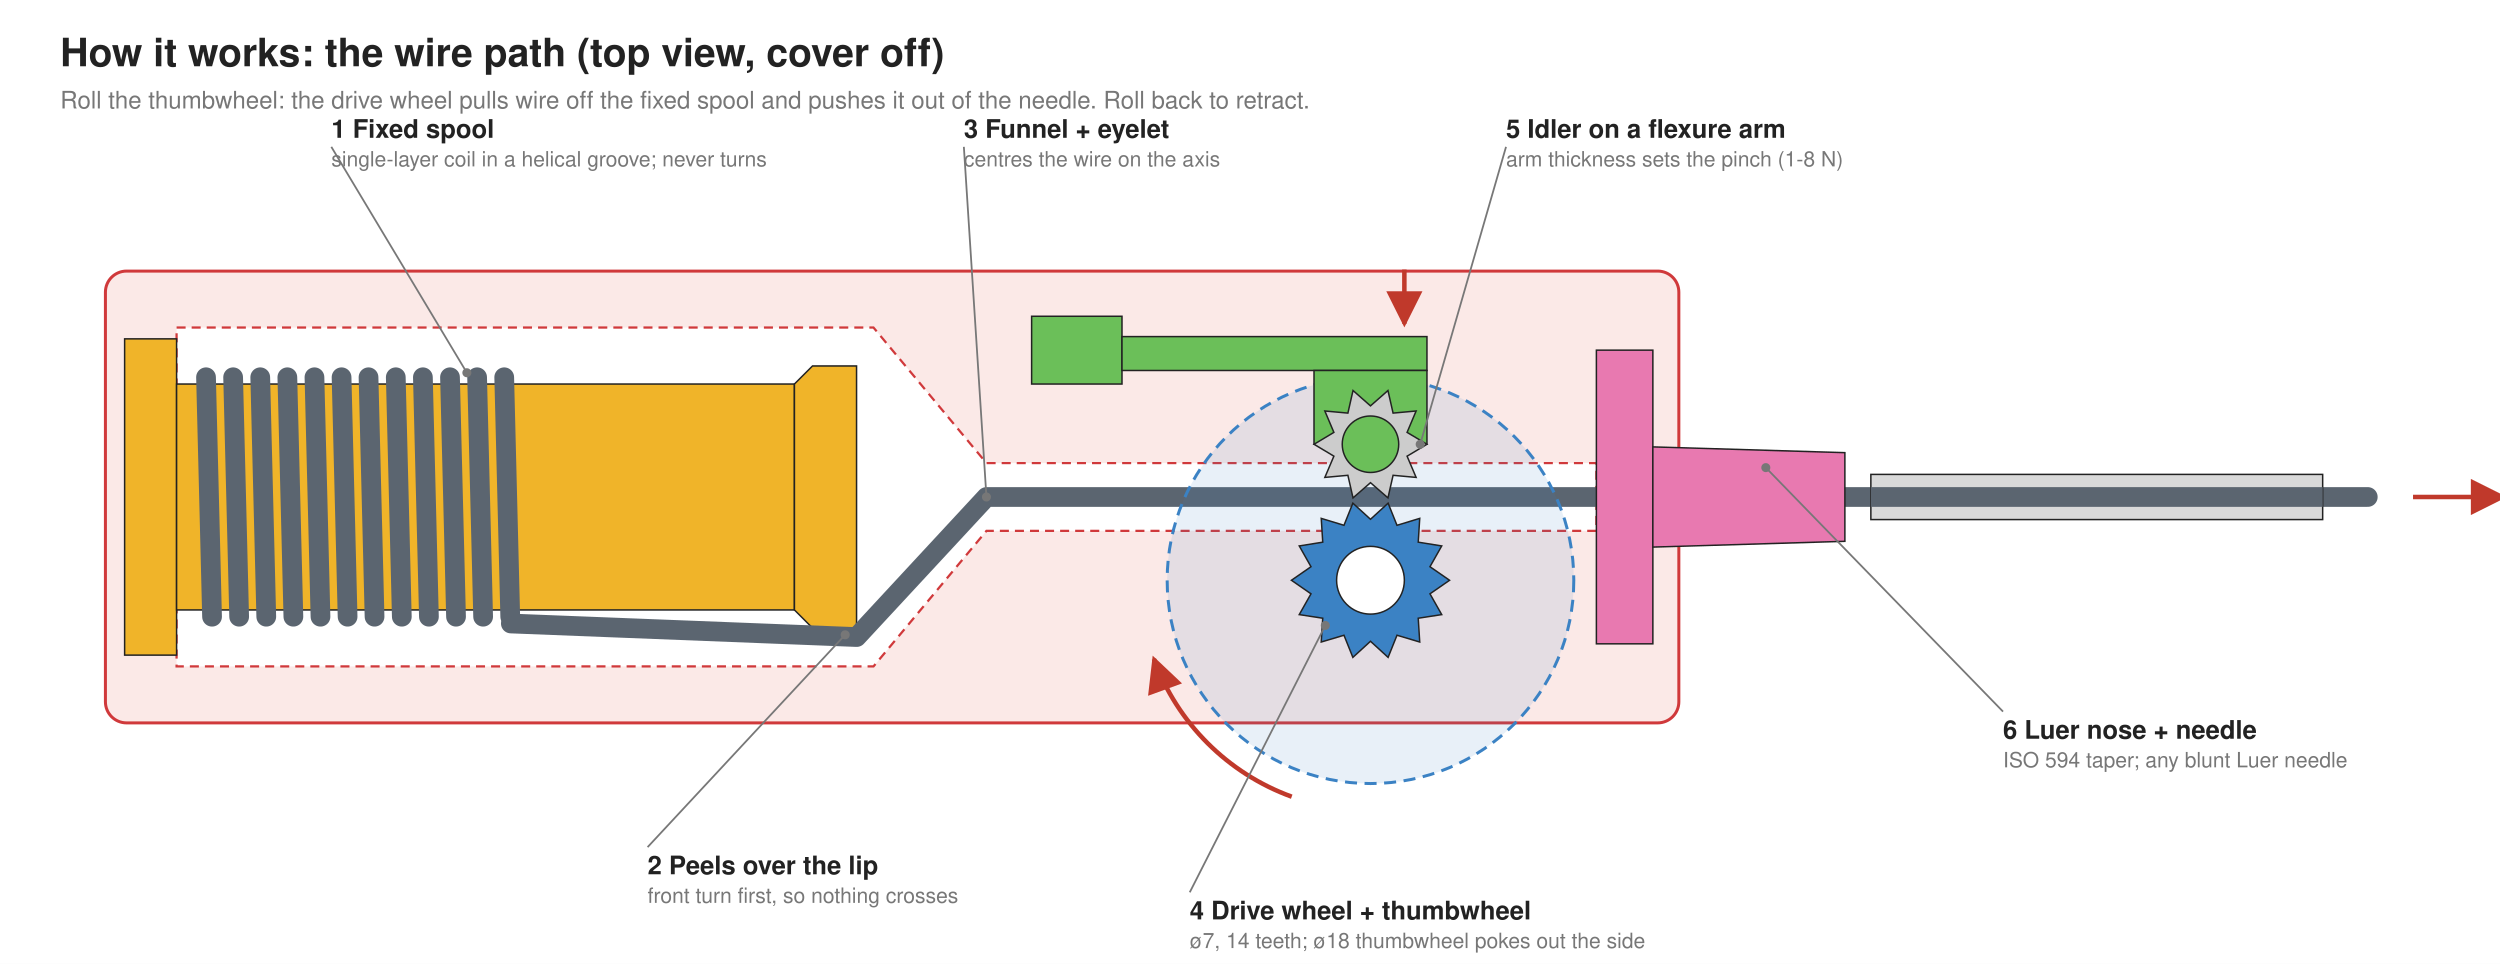
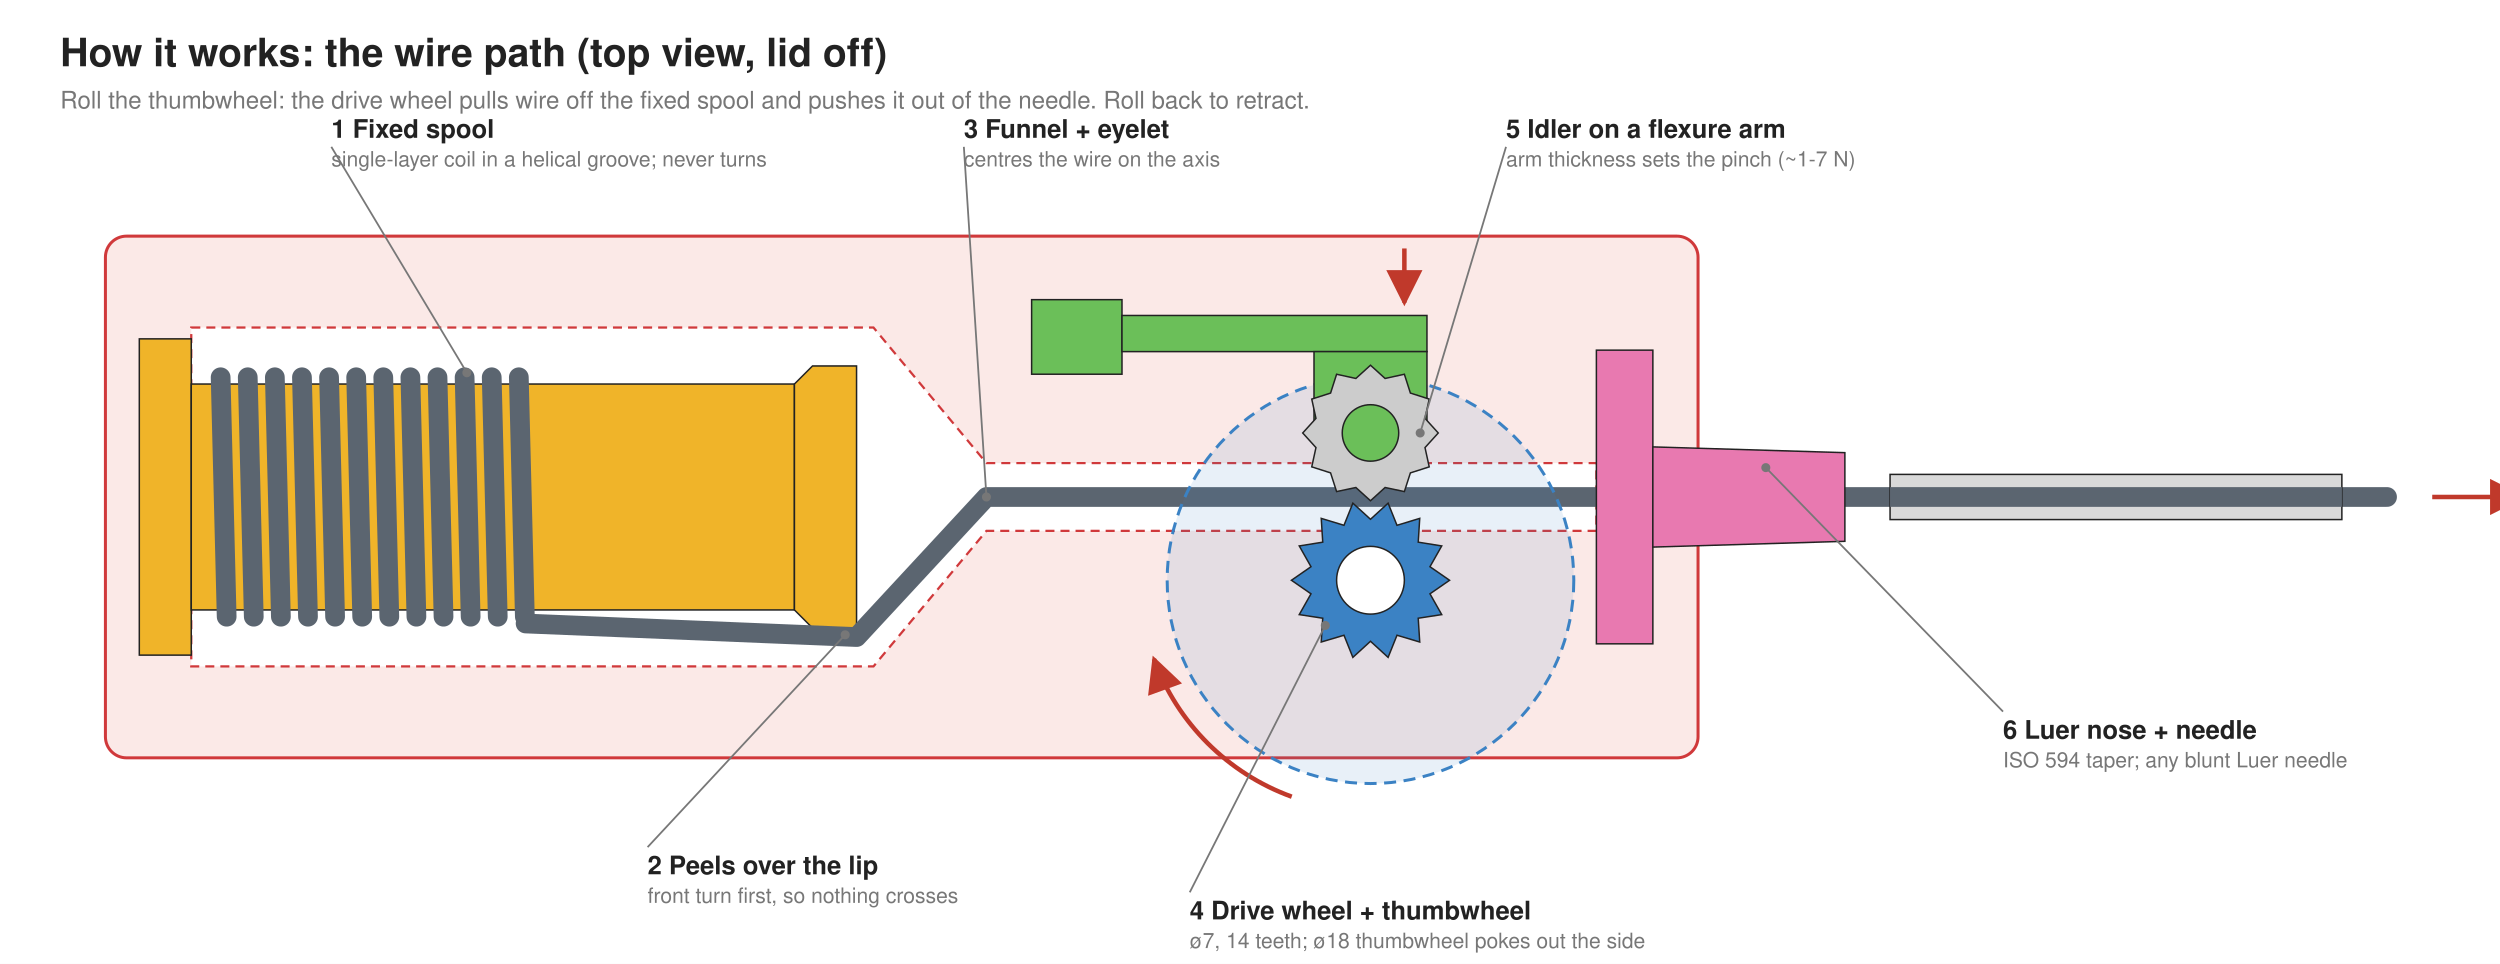
<svg xmlns="http://www.w3.org/2000/svg" width="1660" height="640" viewBox="0 0 1660 640">
  <defs>
    <marker id="a" viewBox="0 0 10 10" refX="9" refY="5" markerWidth="7" markerHeight="7" orient="auto-start-reverse">
      <path d="M0,0 L10,5 L0,10 z" fill="#222" />
    </marker>
    <marker id="r" viewBox="0 0 10 10" refX="9" refY="5" markerWidth="8" markerHeight="8" orient="auto-start-reverse">
      <path d="M0,0 L10,5 L0,10 z" fill="#c0392b" />
    </marker>
  </defs>
  <rect width="1660" height="640" fill="white" />
-   <text x="40" y="44" font-family="Helvetica, Arial, sans-serif" font-size="26" font-weight="bold" fill="#222">How it works: the wire path (top view, cover off)</text>
+   <text x="40" y="44" font-family="Helvetica, Arial, sans-serif" font-size="26" font-weight="bold" fill="#222">How it works: the wire path (top view, lid off)</text>
  <text x="40" y="72" font-family="Helvetica, Arial, sans-serif" font-size="16" fill="#777">Roll the thumbwheel: the drive wheel pulls wire off the fixed spool and pushes it out of the needle. Roll back to retract.</text>
-   <rect x="70" y="180" width="1044.75" height="300" rx="14" fill="#fbe9e7" stroke="#d0393b" stroke-width="2" />
-   <path d="M117.25,217.5 L580,217.5 L655,307.5 L1060.0,307.5 L1060.0,352.5 L655,352.5 L580,442.5 L117.25,442.5 Z" fill="white" stroke="#d0393b" stroke-width="1.5" stroke-dasharray="6 4" />
-   <rect x="82.75" y="225" width="34.5" height="210" fill="#f0b429" stroke="#222" />
-   <rect x="117.25" y="255.0" width="410.25" height="150" fill="#f0b429" stroke="#222" />
+   <rect x="70" y="156.795" width="1057.5" height="346.41" rx="14" fill="#fbe9e7" stroke="#d0393b" stroke-width="2" />
+   <path d="M127.0,217.5 L580,217.5 L655,307.5 L1060.0,307.5 L1060.0,352.5 L655,352.5 L580,442.5 L127.0,442.5 Z" fill="white" stroke="#d0393b" stroke-width="1.5" stroke-dasharray="6 4" />
+   <rect x="92.5" y="225" width="34.5" height="210" fill="#f0b429" stroke="#222" />
+   <rect x="127.0" y="255.0" width="400.5" height="150" fill="#f0b429" stroke="#222" />
  <path d="M527.5,255.0 L539.5,243.0 L568.75,243.0 L568.75,417.0 L539.5,417.0 L527.5,405.0 Z" fill="#f0b429" stroke="#222" />
-   <line x1="136.8" y1="250.5" x2="140.8" y2="409.5" stroke="#5b6570" stroke-width="13.1" stroke-linecap="round" />
-   <line x1="154.8" y1="250.5" x2="158.8" y2="409.5" stroke="#5b6570" stroke-width="13.1" stroke-linecap="round" />
-   <line x1="172.8" y1="250.5" x2="176.8" y2="409.5" stroke="#5b6570" stroke-width="13.1" stroke-linecap="round" />
-   <line x1="190.8" y1="250.5" x2="194.8" y2="409.5" stroke="#5b6570" stroke-width="13.1" stroke-linecap="round" />
-   <line x1="208.8" y1="250.5" x2="212.8" y2="409.5" stroke="#5b6570" stroke-width="13.1" stroke-linecap="round" />
-   <line x1="226.8" y1="250.5" x2="230.8" y2="409.5" stroke="#5b6570" stroke-width="13.1" stroke-linecap="round" />
-   <line x1="244.7" y1="250.5" x2="248.7" y2="409.5" stroke="#5b6570" stroke-width="13.1" stroke-linecap="round" />
-   <line x1="262.8" y1="250.5" x2="266.8" y2="409.5" stroke="#5b6570" stroke-width="13.1" stroke-linecap="round" />
-   <line x1="280.8" y1="250.5" x2="284.8" y2="409.5" stroke="#5b6570" stroke-width="13.1" stroke-linecap="round" />
-   <line x1="298.8" y1="250.5" x2="302.8" y2="409.5" stroke="#5b6570" stroke-width="13.1" stroke-linecap="round" />
-   <line x1="316.8" y1="250.5" x2="320.8" y2="409.5" stroke="#5b6570" stroke-width="13.1" stroke-linecap="round" />
-   <line x1="334.8" y1="250.5" x2="338.8" y2="409.5" stroke="#5b6570" stroke-width="13.1" stroke-linecap="round" />
-   <polyline points="339.2,414.0 568.8,423.0 655.0,330.0 1572.2,330.0" fill="none" stroke="#5b6570" stroke-width="13.1" stroke-linecap="round" stroke-linejoin="round" />
+   <line x1="146.5" y1="250.5" x2="150.5" y2="409.5" stroke="#5b6570" stroke-width="13.1" stroke-linecap="round" />
+   <line x1="164.5" y1="250.5" x2="168.5" y2="409.5" stroke="#5b6570" stroke-width="13.1" stroke-linecap="round" />
+   <line x1="182.5" y1="250.5" x2="186.5" y2="409.5" stroke="#5b6570" stroke-width="13.1" stroke-linecap="round" />
+   <line x1="200.5" y1="250.5" x2="204.5" y2="409.5" stroke="#5b6570" stroke-width="13.1" stroke-linecap="round" />
+   <line x1="218.5" y1="250.5" x2="222.5" y2="409.5" stroke="#5b6570" stroke-width="13.1" stroke-linecap="round" />
+   <line x1="236.5" y1="250.5" x2="240.5" y2="409.5" stroke="#5b6570" stroke-width="13.1" stroke-linecap="round" />
+   <line x1="254.5" y1="250.5" x2="258.5" y2="409.5" stroke="#5b6570" stroke-width="13.1" stroke-linecap="round" />
+   <line x1="272.5" y1="250.5" x2="276.5" y2="409.5" stroke="#5b6570" stroke-width="13.1" stroke-linecap="round" />
+   <line x1="290.5" y1="250.5" x2="294.5" y2="409.5" stroke="#5b6570" stroke-width="13.1" stroke-linecap="round" />
+   <line x1="308.5" y1="250.5" x2="312.5" y2="409.5" stroke="#5b6570" stroke-width="13.1" stroke-linecap="round" />
+   <line x1="326.5" y1="250.5" x2="330.5" y2="409.5" stroke="#5b6570" stroke-width="13.1" stroke-linecap="round" />
+   <line x1="344.5" y1="250.5" x2="348.5" y2="409.5" stroke="#5b6570" stroke-width="13.1" stroke-linecap="round" />
+   <polyline points="349.0,414.0 568.8,423.0 655.0,330.0 1585.0,330.0" fill="none" stroke="#5b6570" stroke-width="13.1" stroke-linecap="round" stroke-linejoin="round" />
  <circle cx="910" cy="385.275" r="135.0" fill="#3b82c4" fill-opacity="0.12" stroke="#3b82c4" stroke-width="2" stroke-dasharray="8 5" />
  <polygon points="962.5,385.3 949.5,376.3 957.3,362.5 941.7,360.0 942.7,344.2 927.6,348.8 921.7,334.1 910.0,344.8 898.3,334.1 892.4,348.8 877.3,344.2 878.3,360.0 862.7,362.5 870.5,376.3 857.5,385.3 870.5,394.3 862.7,408.1 878.3,410.5 877.3,426.3 892.4,421.8 898.3,436.5 910.0,425.8 921.7,436.5 927.6,421.8 942.7,426.3 941.7,410.5 957.3,408.1 949.5,394.3" fill="#3b82c4" stroke="#222" />
  <circle cx="910" cy="385.275" r="22.5" fill="white" stroke="#222" />
-   <rect x="685" y="210.0" width="60" height="45.0" fill="#6bbf59" stroke="#222" />
-   <rect x="745" y="223.5" width="202.5" height="22.5" fill="#6bbf59" stroke="#222" />
-   <rect x="872.5" y="246.0" width="75" height="48.975" fill="#6bbf59" stroke="#222" />
-   <polygon points="947.5,295.0 934.3,287.1 940.3,272.9 925.0,274.3 921.6,259.3 910.0,269.5 898.4,259.3 895.0,274.3 879.7,272.9 885.7,287.1 872.5,295.0 885.7,302.9 879.7,317.0 895.0,315.6 898.4,330.6 910.0,320.5 921.6,330.6 925.0,315.6 940.3,317.0 934.3,302.9" fill="#cccccc" stroke="#222" />
-   <circle cx="910" cy="294.975" r="18.75" fill="#6bbf59" stroke="#222" />
+   <rect x="685" y="198.975" width="60" height="49.5" fill="#6bbf59" stroke="#222" />
+   <rect x="745" y="209.475" width="202.5" height="24.0" fill="#6bbf59" stroke="#222" />
+   <rect x="872.5" y="233.475" width="75" height="54" fill="#6bbf59" stroke="#222" />
+   <polygon points="955.0,287.5 946.2,277.8 949.0,265.0 936.5,261.0 932.5,248.5 919.7,251.3 910.0,242.5 900.3,251.3 887.5,248.5 883.5,261.0 871.0,265.0 873.8,277.8 865.0,287.5 873.8,297.2 871.0,310.0 883.5,314.0 887.5,326.4 900.3,323.7 910.0,332.5 919.7,323.7 932.5,326.4 936.5,314.0 949.0,310.0 946.2,297.2" fill="#cccccc" stroke="#222" />
+   <circle cx="910" cy="287.475" r="18.75" fill="#6bbf59" stroke="#222" />
  <rect x="1060.0" y="232.5" width="37.5" height="195" fill="#e879b0" stroke="#222" />
  <polygon points="1097.5,296.738 1225.0,300.562 1225.0,359.438 1097.5,363.262" fill="#e879b0" stroke="#222" />
-   <rect x="1242.25" y="315" width="300.0" height="30" fill="#d9d9d9" stroke="#222" />
-   <line x1="1242.25" y1="330" x2="1542.25" y2="330" stroke="#5b6570" stroke-width="13.1" />
+   <rect x="1255.0" y="315" width="300.0" height="30" fill="#d9d9d9" stroke="#222" />
+   <line x1="1255.0" y1="330" x2="1555.0" y2="330" stroke="#5b6570" stroke-width="13.1" />
  <path d="M857.7,529.0 A153.0,153.0 0 0 1 766.2,437.6" fill="none" stroke="#c0392b" stroke-width="3" marker-end="url(#r)" />
-   <line x1="1602.25" y1="330" x2="1662.25" y2="330" stroke="#c0392b" stroke-width="3" marker-end="url(#r)" />
-   <line x1="932.5" y1="179.0" x2="932.5" y2="215.0" stroke="#c0392b" stroke-width="3" marker-end="url(#r)" />
+   <line x1="1615.0" y1="330" x2="1675.0" y2="330" stroke="#c0392b" stroke-width="3" marker-end="url(#r)" />
+   <line x1="932.5" y1="164.975" x2="932.5" y2="200.975" stroke="#c0392b" stroke-width="3" marker-end="url(#r)" />
  <line x1="310.0" y1="247.5" x2="220.0" y2="97.5" stroke="#777" stroke-width="1.2" />
  <circle cx="310.0" cy="247.5" r="3" fill="#777" />
  <text x="220.0" y="91.5" font-family="Helvetica, Arial, sans-serif" font-size="17" font-weight="bold" fill="#222" text-anchor="start">1  Fixed spool</text>
  <text x="220.0" y="110.5" font-family="Helvetica, Arial, sans-serif" font-size="14" fill="#777" text-anchor="start">single-layer coil in a helical groove; never turns</text>
  <line x1="561.2" y1="421.5" x2="430.0" y2="562.5" stroke="#777" stroke-width="1.2" />
  <circle cx="561.2" cy="421.5" r="3" fill="#777" />
  <text x="430.0" y="580.5" font-family="Helvetica, Arial, sans-serif" font-size="17" font-weight="bold" fill="#222" text-anchor="start">2  Peels over the lip</text>
  <text x="430.0" y="599.5" font-family="Helvetica, Arial, sans-serif" font-size="14" fill="#777" text-anchor="start">front turn first, so nothing crosses</text>
  <line x1="655.0" y1="330.0" x2="640.0" y2="97.5" stroke="#777" stroke-width="1.2" />
  <circle cx="655.0" cy="330.0" r="3" fill="#777" />
  <text x="640.0" y="91.5" font-family="Helvetica, Arial, sans-serif" font-size="17" font-weight="bold" fill="#222" text-anchor="start">3  Funnel + eyelet</text>
  <text x="640.0" y="110.5" font-family="Helvetica, Arial, sans-serif" font-size="14" fill="#777" text-anchor="start">centres the wire on the axis</text>
  <line x1="880.0" y1="415.3" x2="790.0" y2="592.5" stroke="#777" stroke-width="1.2" />
  <circle cx="880.0" cy="415.3" r="3" fill="#777" />
  <text x="790.0" y="610.5" font-family="Helvetica, Arial, sans-serif" font-size="17" font-weight="bold" fill="#222" text-anchor="start">4  Drive wheel + thumbwheel</text>
  <text x="790.0" y="629.5" font-family="Helvetica, Arial, sans-serif" font-size="14" fill="#777" text-anchor="start">ø7, 14 teeth; ø18 thumbwheel pokes out the side</text>
-   <line x1="943.0" y1="295.0" x2="1000.0" y2="97.5" stroke="#777" stroke-width="1.2" />
-   <circle cx="943.0" cy="295.0" r="3" fill="#777" />
+   <line x1="943.0" y1="287.5" x2="1000.0" y2="97.5" stroke="#777" stroke-width="1.2" />
+   <circle cx="943.0" cy="287.5" r="3" fill="#777" />
  <text x="1000.0" y="91.5" font-family="Helvetica, Arial, sans-serif" font-size="17" font-weight="bold" fill="#222" text-anchor="start">5  Idler on a flexure arm</text>
-   <text x="1000.0" y="110.5" font-family="Helvetica, Arial, sans-serif" font-size="14" fill="#777" text-anchor="start">arm thickness sets the pinch (1-8 N)</text>
+   <text x="1000.0" y="110.5" font-family="Helvetica, Arial, sans-serif" font-size="14" fill="#777" text-anchor="start">arm thickness sets the pinch (~1-7 N)</text>
  <line x1="1172.5" y1="310.5" x2="1330.0" y2="472.5" stroke="#777" stroke-width="1.2" />
  <circle cx="1172.5" cy="310.5" r="3" fill="#777" />
  <text x="1330.0" y="490.5" font-family="Helvetica, Arial, sans-serif" font-size="17" font-weight="bold" fill="#222" text-anchor="start">6  Luer nose + needle</text>
  <text x="1330.0" y="509.5" font-family="Helvetica, Arial, sans-serif" font-size="14" fill="#777" text-anchor="start">ISO 594 taper; any blunt Luer needle</text>
</svg>
